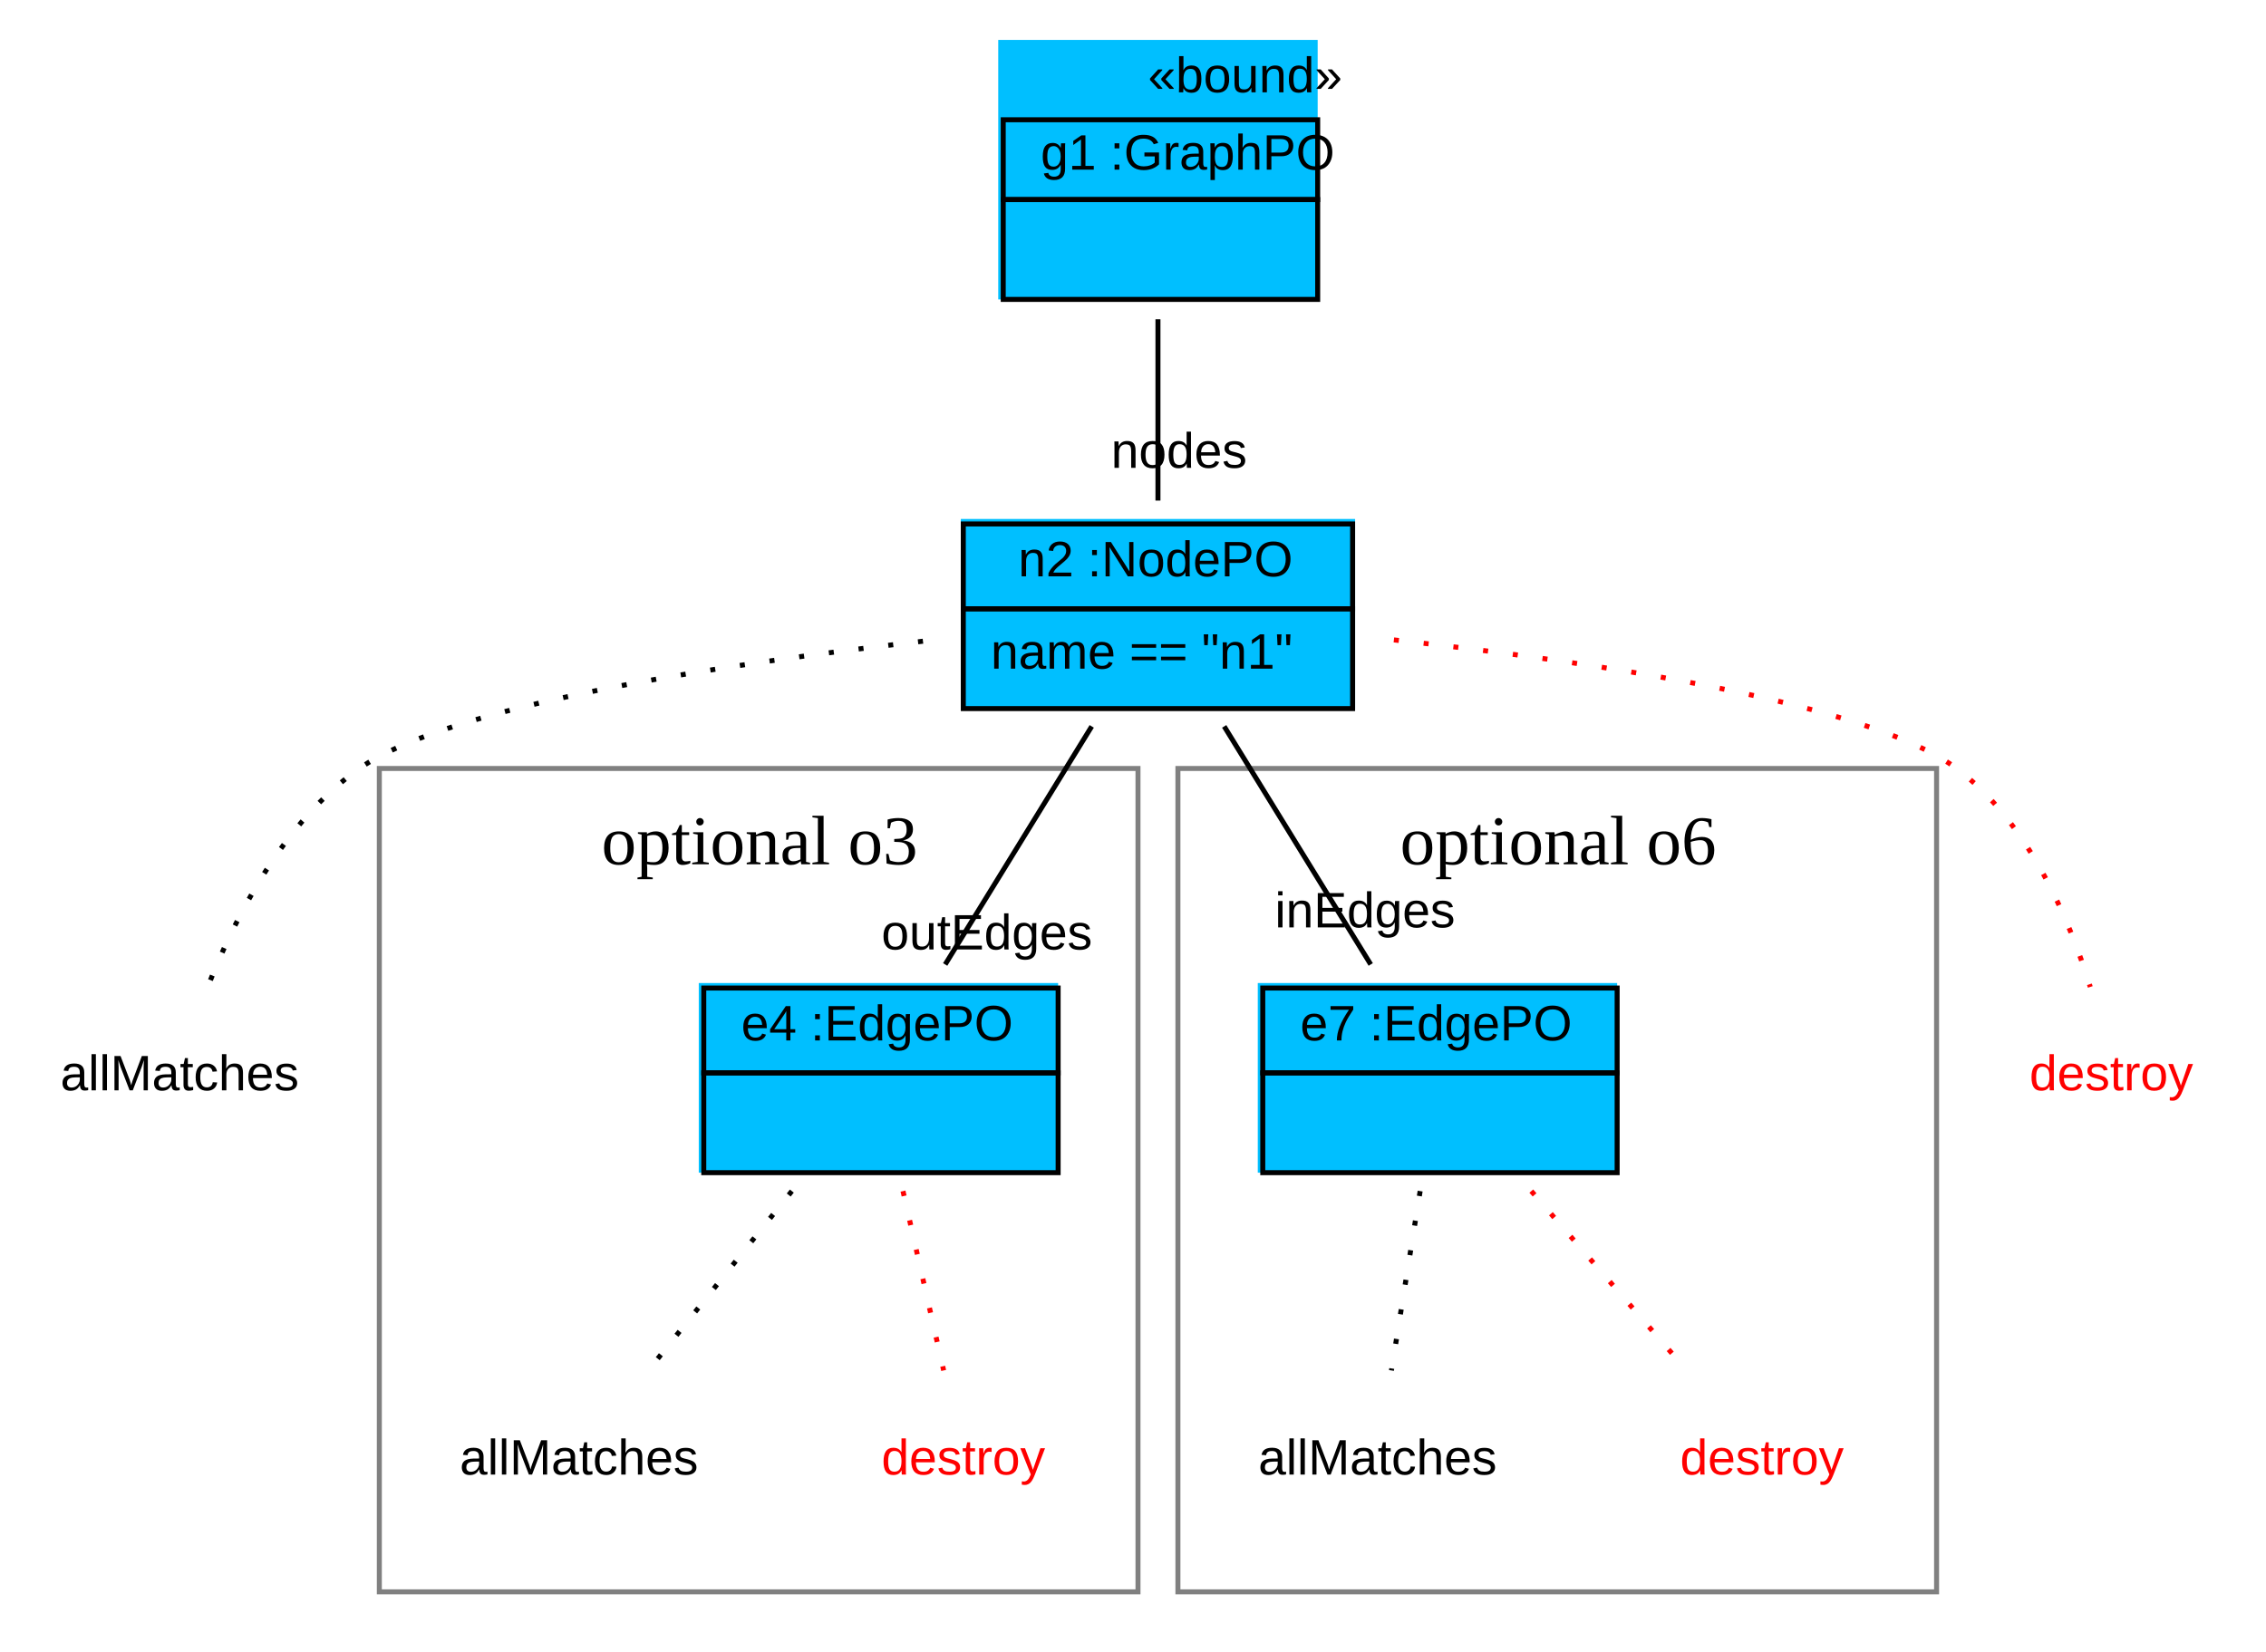
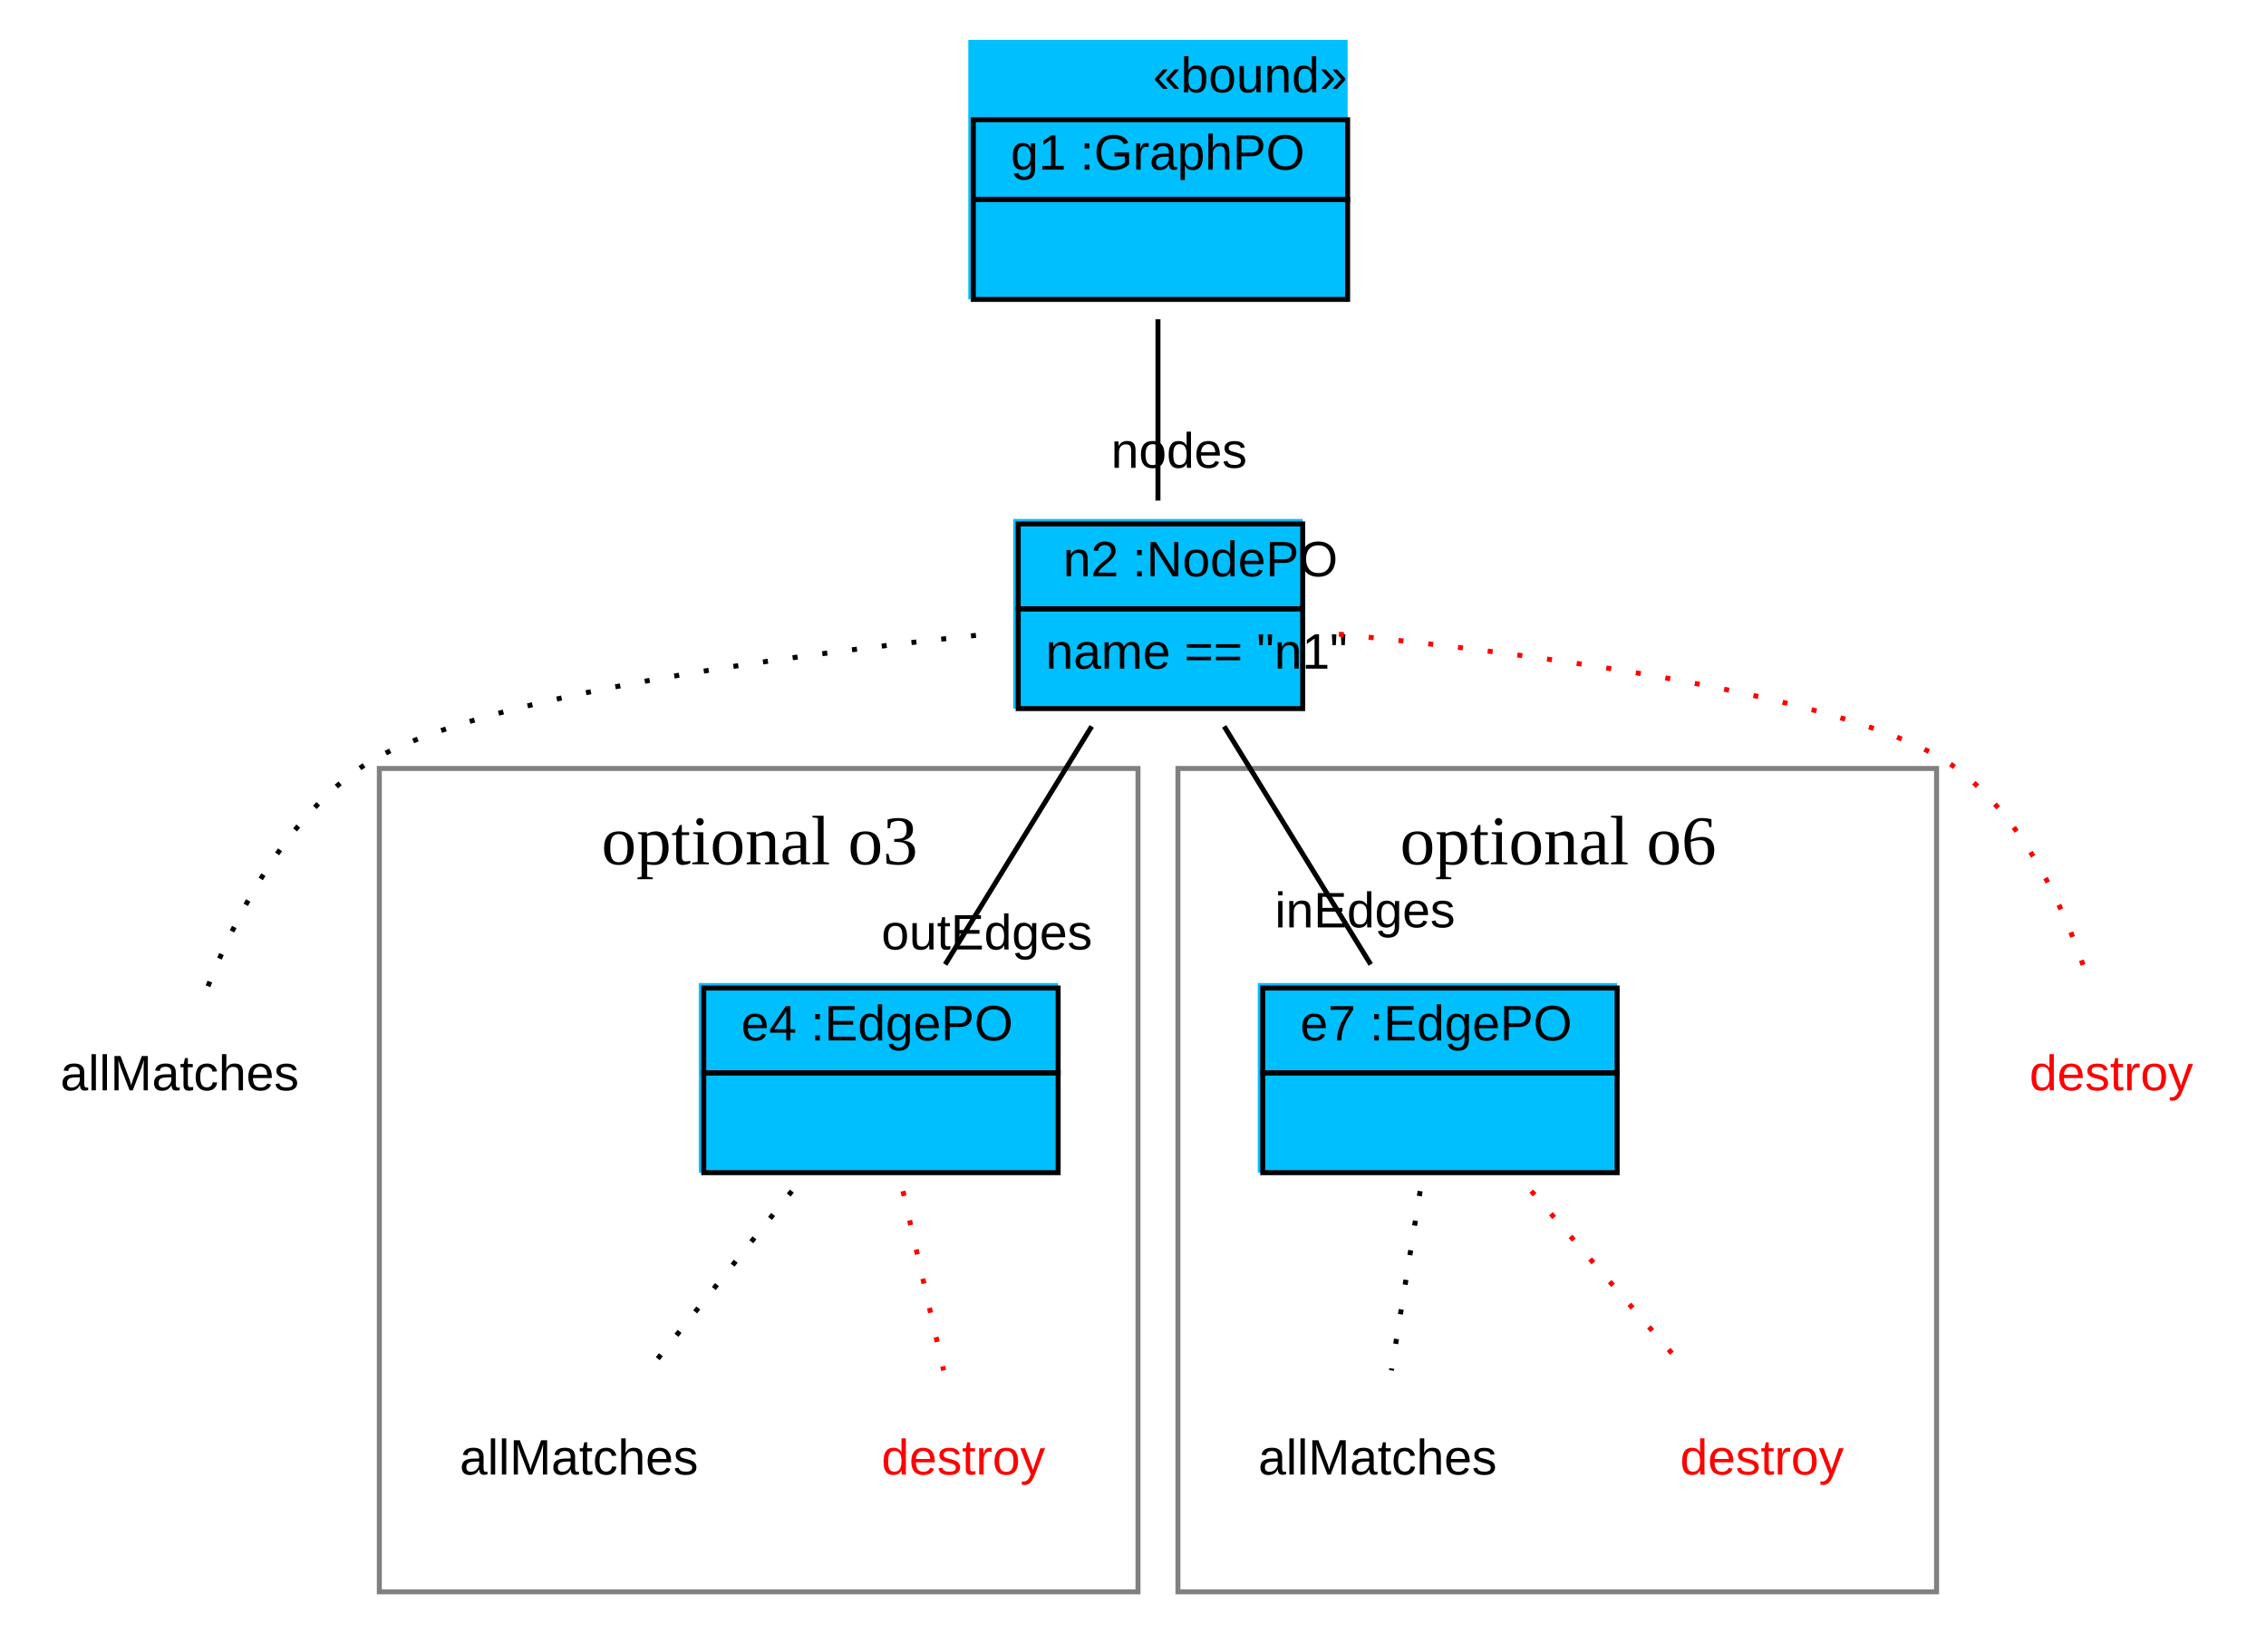
<svg xmlns="http://www.w3.org/2000/svg" width="454pt" height="331pt" viewBox="0.00 0.00 454.00 331.00">
  <g id="graph1" class="graph" transform="scale(1 1) rotate(0) translate(4 327)">
    <polygon fill="white" stroke="white" points="-4,5 -4,-327 451,-327 451,5 -4,5" />
    <g id="graph2" class="cluster">
      <polygon fill="none" stroke="grey" points="72,-8 72,-173 224,-173 224,-8 72,-8" />
      <text text-anchor="start" x="116.5" y="-153.8" font-family="Times New Roman,serif" font-size="14.00">optional o3</text>
    </g>
    <g id="graph3" class="cluster">
      <polygon fill="none" stroke="grey" points="232,-8 232,-173 384,-173 384,-8 232,-8" />
      <text text-anchor="start" x="276.5" y="-153.8" font-family="Times New Roman,serif" font-size="14.00">optional o6</text>
    </g>
    <g id="node1" class="node">
-       <polygon fill="deepskyblue" stroke="deepskyblue" points="196.5,-267.5 196.5,-318.5 259.5,-318.5 259.5,-267.5 196.5,-267.5" />
-       <text text-anchor="start" x="226" y="-308.5" font-family="Arial" font-size="10.00">«bound»</text>
-       <polygon fill="none" stroke="black" points="197,-287 197,-303 260,-303 260,-287 197,-287" />
-       <text text-anchor="start" x="200.5" y="-293" font-family="Arial" font-size="10.00"> </text>
-       <text text-anchor="start" x="204.5" y="-293" font-family="Arial" font-size="10.00"> g1 :GraphPO </text>
-       <polygon fill="none" stroke="black" points="197,-267 197,-287 260,-287 260,-267 197,-267" />
+       <polygon fill="deepskyblue" stroke="deepskyblue" points="190.5,-267.5 190.5,-318.5 265.5,-318.5 265.5,-267.5 190.5,-267.5" />
+       <text text-anchor="start" x="227" y="-308.5" font-family="Arial" font-size="10.00">«bound»</text>
+       <polygon fill="none" stroke="black" points="191,-287 191,-303 266,-303 266,-287 191,-287" />
+       <text text-anchor="start" x="194.5" y="-293" font-family="Arial" font-size="10.00"> </text>
+       <text text-anchor="start" x="198.5" y="-293" font-family="Arial" font-size="10.00"> g1 :GraphPO </text>
+       <polygon fill="none" stroke="black" points="191,-267 191,-287 266,-287 266,-267 191,-267" />
      <text text-anchor="start" x="225" y="-275" font-family="Arial" font-size="10.00">  </text>
    </g>
    <g id="node2" class="node">
-       <polygon fill="deepskyblue" stroke="deepskyblue" points="189,-185.5 189,-222.5 267,-222.5 267,-185.5 189,-185.5" />
-       <polygon fill="none" stroke="black" points="189,-205 189,-222 267,-222 267,-205 189,-205" />
-       <text text-anchor="start" x="196" y="-211.5" font-family="Arial" font-size="10.00"> </text>
-       <text text-anchor="start" x="200" y="-211.5" font-family="Arial" font-size="10.00"> n2 :NodePO </text>
-       <polygon fill="none" stroke="black" points="189,-185 189,-205 267,-205 267,-185 189,-185" />
-       <text text-anchor="start" x="194.5" y="-193" font-family="Arial" font-size="10.00"> name == "n1" </text>
+       <polygon fill="deepskyblue" stroke="deepskyblue" points="199.5,-185.5 199.5,-222.5 256.5,-222.5 256.5,-185.5 199.5,-185.5" />
+       <polygon fill="none" stroke="black" points="200,-205 200,-222 257,-222 257,-205 200,-205" />
+       <text text-anchor="start" x="205" y="-211.5" font-family="Arial" font-size="10.00"> </text>
+       <text text-anchor="start" x="209" y="-211.5" font-family="Arial" font-size="10.00"> n2 :NodePO </text>
+       <polygon fill="none" stroke="black" points="200,-185 200,-205 257,-205 257,-185 200,-185" />
+       <text text-anchor="start" x="205.5" y="-193" font-family="Arial" font-size="10.00"> name == "n1" </text>
    </g>
    <g id="edge16" class="edge">
      <path fill="none" stroke="black" d="M228,-263.03C228,-251.167 228,-237.675 228,-226.687" />
      <text text-anchor="middle" x="232.226" y="-233.25" font-family="Arial" font-size="10.00">nodes</text>
    </g>
    <g id="node3" class="node">
      <text text-anchor="middle" x="32" y="-108.5" font-family="Arial" font-size="10.00">allMatches</text>
    </g>
    <g id="edge4" class="edge">
-       <path fill="none" stroke="black" stroke-dasharray="1,5" d="M180.919,-198.503C140.452,-193.866 85.876,-185.534 68,-173 52.897,-162.411 43.133,-143.288 37.637,-129.268" />
+       <path fill="none" stroke="black" stroke-dasharray="1,5" d="M191.535,-199.672C150.644,-195.341 87.496,-186.669 68,-173 52.897,-162.411 43.133,-143.288 37.637,-129.268" />
    </g>
    <g id="node5" class="node">
      <polygon fill="deepskyblue" stroke="deepskyblue" points="136.5,-92.5 136.5,-129.5 207.5,-129.5 207.5,-92.5 136.5,-92.5" />
      <polygon fill="none" stroke="black" points="137,-112 137,-129 208,-129 208,-112 137,-112" />
      <text text-anchor="start" x="140.5" y="-118.5" font-family="Arial" font-size="10.00"> </text>
      <text text-anchor="start" x="144.5" y="-118.5" font-family="Arial" font-size="10.00"> e4 :EdgePO </text>
      <polygon fill="none" stroke="black" points="137,-92 137,-112 208,-112 208,-92 137,-92" />
      <text text-anchor="start" x="169" y="-100" font-family="Arial" font-size="10.00">  </text>
    </g>
    <g id="edge18" class="edge">
      <path fill="none" stroke="black" d="M214.729,-181.434C205.867,-167.033 194.253,-148.16 185.37,-133.726" />
      <text text-anchor="middle" x="193.719" y="-136.73" font-family="Arial" font-size="10.00">outEdges</text>
    </g>
    <g id="node9" class="node">
      <polygon fill="deepskyblue" stroke="deepskyblue" points="248.5,-92.5 248.5,-129.5 319.5,-129.5 319.5,-92.5 248.5,-92.5" />
      <polygon fill="none" stroke="black" points="249,-112 249,-129 320,-129 320,-112 249,-112" />
      <text text-anchor="start" x="252.5" y="-118.5" font-family="Arial" font-size="10.00"> </text>
      <text text-anchor="start" x="256.5" y="-118.5" font-family="Arial" font-size="10.00"> e7 :EdgePO </text>
      <polygon fill="none" stroke="black" points="249,-92 249,-112 320,-112 320,-92 249,-92" />
      <text text-anchor="start" x="281" y="-100" font-family="Arial" font-size="10.00">  </text>
    </g>
    <g id="edge20" class="edge">
      <path fill="none" stroke="black" d="M241.271,-181.434C250.133,-167.033 261.747,-148.16 270.63,-133.726" />
      <text text-anchor="middle" x="269.479" y="-141.16" font-family="Arial" font-size="10.00">inEdges</text>
    </g>
    <g id="node12" class="node">
      <text text-anchor="middle" x="419" y="-108.5" font-family="Arial" font-size="10.00" fill="red">destroy</text>
    </g>
    <g id="edge14" class="edge">
-       <path fill="none" stroke="red" stroke-dasharray="1,5" d="M275.271,-198.765C315.868,-194.307 370.527,-186.09 388,-173 402.261,-162.316 410.453,-143.21 414.792,-129.219" />
+       <path fill="none" stroke="red" stroke-dasharray="1,5" d="M264.255,-199.922C305.28,-195.807 368.888,-187.319 388,-173 402.261,-162.316 410.453,-143.21 414.792,-129.219" />
    </g>
    <g id="node6" class="node">
      <text text-anchor="middle" x="112" y="-31.5" font-family="Arial" font-size="10.00">allMatches</text>
    </g>
    <g id="edge6" class="edge">
      <path fill="none" stroke="black" stroke-dasharray="1,5" d="M154.646,-88.307C145.508,-76.886 134.456,-63.07 125.892,-52.365" />
    </g>
    <g id="node7" class="node">
      <text text-anchor="middle" x="189" y="-31.5" font-family="Arial" font-size="10.00" fill="red">destroy</text>
    </g>
    <g id="edge8" class="edge">
      <path fill="none" stroke="red" stroke-dasharray="1,5" d="M176.917,-88.307C179.506,-76.886 182.637,-63.07 185.064,-52.365" />
    </g>
    <g id="node10" class="node">
      <text text-anchor="middle" x="272" y="-31.5" font-family="Arial" font-size="10.00">allMatches</text>
    </g>
    <g id="edge10" class="edge">
      <path fill="none" stroke="black" stroke-dasharray="1,5" d="M280.529,-88.307C278.702,-76.886 276.491,-63.07 274.778,-52.365" />
    </g>
    <g id="node11" class="node">
      <text text-anchor="middle" x="349" y="-31.5" font-family="Arial" font-size="10.00" fill="red">destroy</text>
    </g>
    <g id="edge12" class="edge">
      <path fill="none" stroke="red" stroke-dasharray="1,5" d="M302.801,-88.307C312.699,-76.886 324.673,-63.07 333.95,-52.365" />
    </g>
  </g>
</svg>
